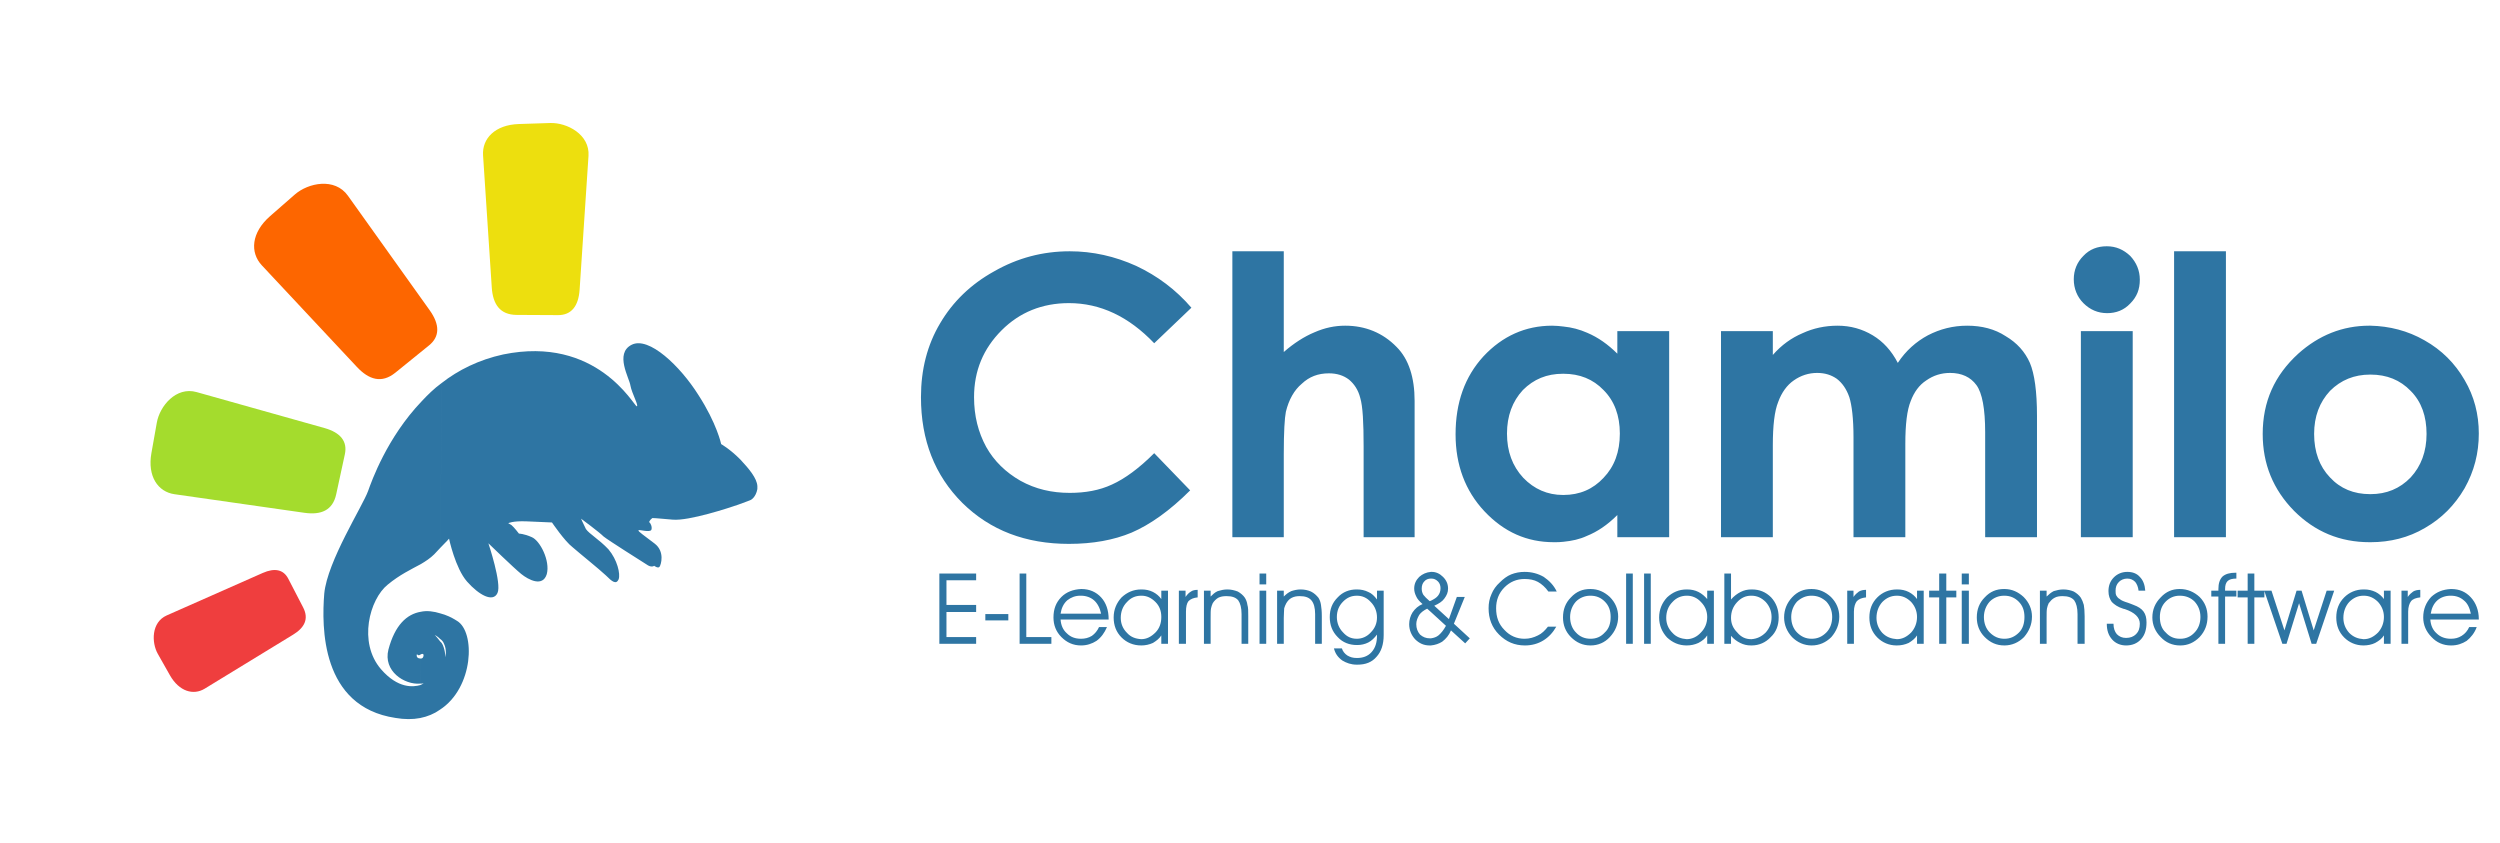
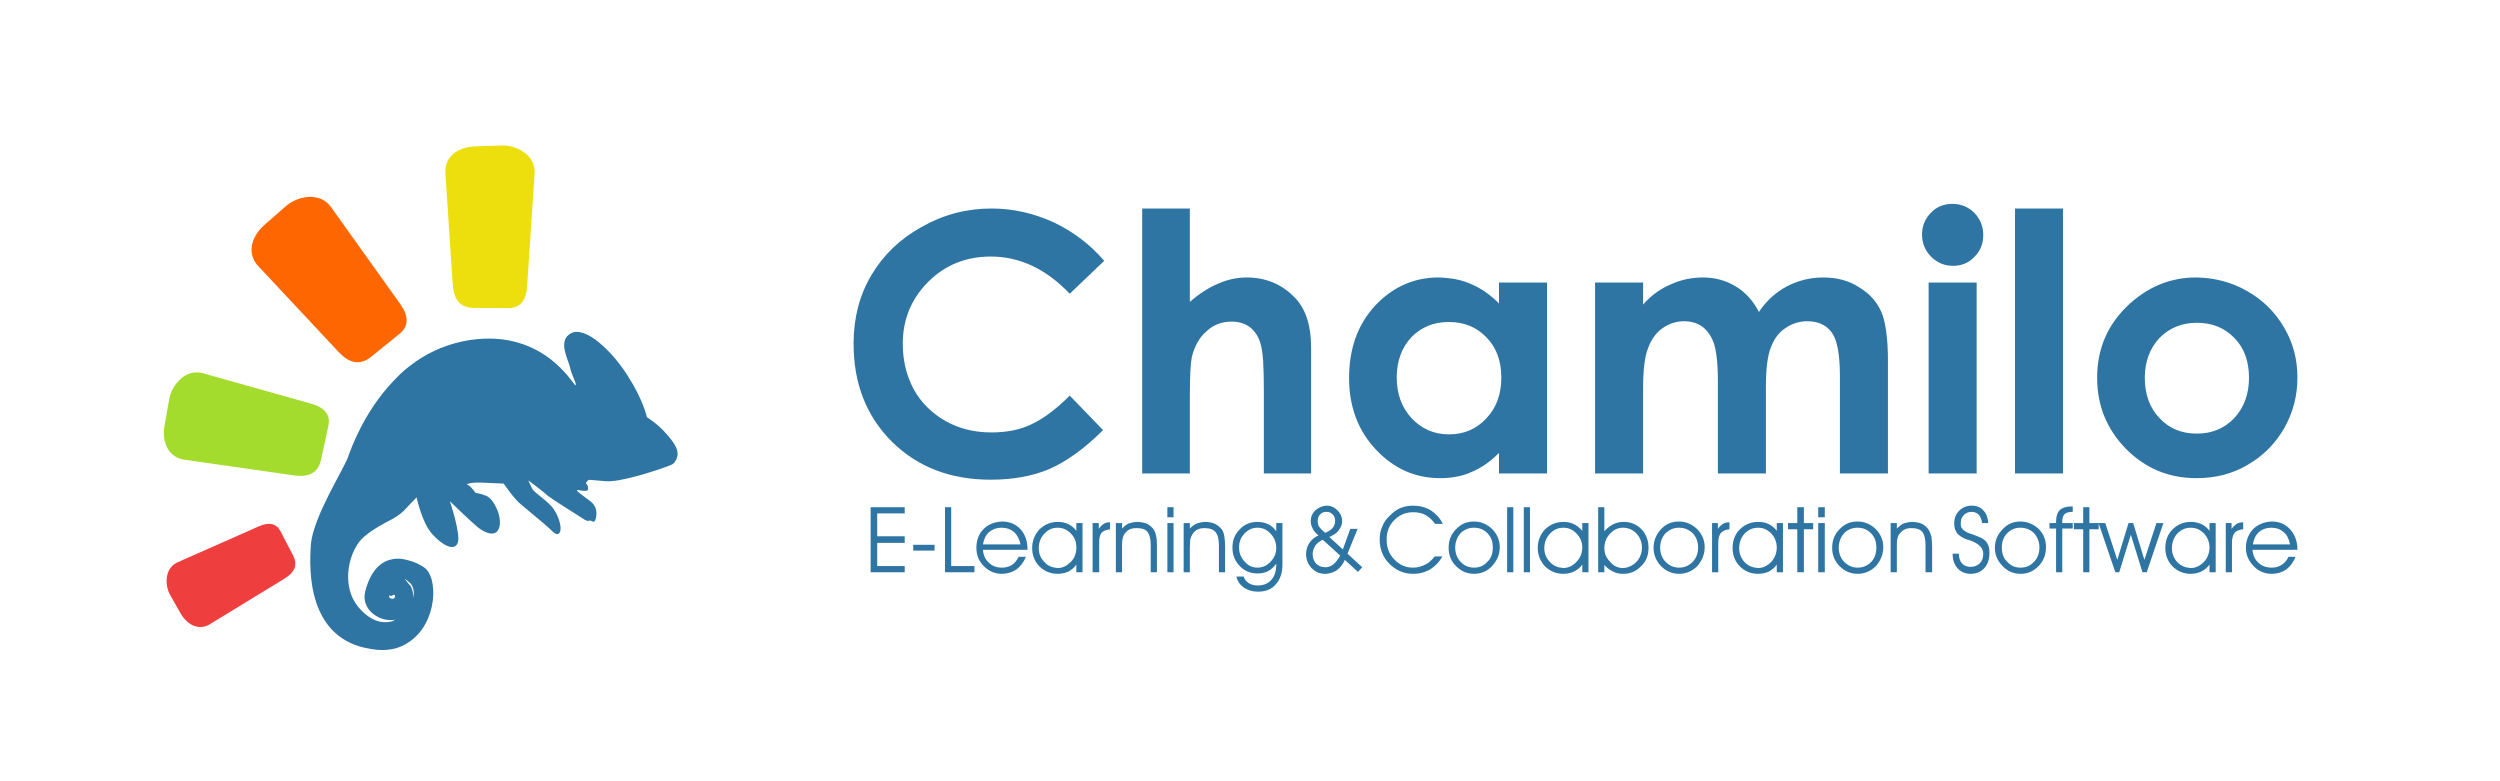
- <svg xmlns="http://www.w3.org/2000/svg" width="190" height="64" id="svg3034" version="1.1">
+ <svg xmlns="http://www.w3.org/2000/svg" width="205" height="64" id="svg3034" version="1.1">
  <defs id="defs3036" />
  <g id="layer1" transform="translate(0,-988.3622)">
    <rect style="opacity:0;fill:#008080;fill-opacity:1;stroke:none;stroke-width:0.182;stroke-linecap:round;stroke-miterlimit:4;stroke-dasharray:none;stroke-dashoffset:0;stroke-opacity:1" id="rect937" width="190" height="64" x="4.434662e-09" y="988.362" />
-     <g id="g916" transform="matrix(0.2249773,0,0,0.2249773,-20.19661,831.8881)">
+     <g id="g916" transform="matrix(0.2054653,0,0,0.2054653,-15.45284,848.8502)">
      <path style="fill:#2e75a3;fill-opacity:1;stroke-width:2.08" id="path3202" d="m 343.436,864.368 c 0,0 1.666,-0.821 2.18,-3.645 8.5e-4,-0.166 0.002,-0.333 0.003,-0.499 l 0.003,-0.499 c -0.153,-2.659 -2.798,-5.831 -5.773,-9.003 -3.473,-3.507 -6.456,-5.186 -6.456,-5.186 0,0 -1.46,-6.987 -7.729,-16.656 -6.101,-9.67 -16.69,-19.86 -22.522,-16.899 -5.834,2.961 -0.723,11.297 -0.403,13.792 0.486,2.66 2.956,6.994 2.126,6.99 -0.996,-0.171 -13.511,-23.999 -45.129,-17.511 -8.156,1.784 -15.156,5.241 -20.831,9.697 l -0.282,55.504 c 2.005,-1.984 2.84,-2.978 2.84,-2.978 0,0 2.111,9.983 6.078,14.491 3.967,4.506 8.774,7.19 10.287,3.873 1.512,-3.149 -3.073,-16.798 -3.073,-16.798 0,0 8.602,8.352 11.086,10.359 2.484,2.005 7.292,4.523 8.644,0.044 1.186,-4.48 -2.27,-11.31 -5.09,-12.487 -2.653,-1.178 -4.317,-1.187 -4.317,-1.187 0,0 -1.651,-2.169 -2.48,-2.839 -0.993,-0.671 -1.16,-0.669 -1.16,-0.669 0,0 1.5,-0.824 6.155,-0.634 4.819,0.191 8.642,0.377 8.642,0.377 0,0 4.291,6.336 6.94,8.343 2.483,2.173 8.94,7.357 11.257,9.528 2.151,2.172 3.475,3.177 4.316,1.351 0.675,-1.825 -0.465,-6.649 -3.439,-10.154 -3.141,-3.339 -6.456,-5.184 -7.613,-6.852 -0.986,-1.999 -1.644,-3.498 -1.644,-3.498 0,0 6.129,4.517 7.617,6.022 1.655,1.337 12.593,8.206 14.416,9.378 1.822,1.34 2.658,0.513 2.658,0.513 0,0 1.324,1.003 1.827,0.342 0.503,-0.663 1.855,-5.142 -1.623,-7.817 -3.643,-2.845 -5.798,-4.185 -5.463,-4.516 0.168,-0.33 3.82,0.851 4.322,-0.144 0.337,-0.828 -0.155,-2.159 -0.653,-2.495 -0.33,-0.503 1.006,-1.492 1.006,-1.492 0,0 1.329,0.007 6.813,0.534 5.483,0.527 19.304,-4.055 22.137,-5.039 2.83,-0.984 4.329,-1.64 4.329,-1.64 z m -105.094,70.921 c 11.509,-7.418 12.103,-26.36 5.805,-30.048 -1.823,-1.172 -3.647,-2.011 -5.64,-2.522 l -0.044,8.643 c 0.498,0.333 0.994,0.837 1.321,1.668 0.986,1.999 0.476,4.488 0.476,4.488 0,0 -0.15,-3.158 -1.305,-4.825 -0.166,-0.167 -0.331,-0.334 -0.497,-0.502 z m 0.561,-110.34 c -2.502,1.817 -4.674,3.965 -6.68,6.115 l -0.28,55.003 c 1.667,-0.988 3.168,-1.978 4.506,-3.3 0.836,-0.826 1.504,-1.654 2.173,-2.314 z m -7.224,113.13 c 2.497,-0.484 4.828,-1.471 6.663,-2.79 l 0.117,-23.098 c -0.99,-1.334 -1.818,-2.17 -1.818,-2.17 0,0 0.83,0.337 1.822,1.34 l 0.044,-8.643 c -2.158,-0.674 -4.484,-1.019 -6.646,-0.531 l -0.073,14.457 v 0 c 0.501,-0.33 1.332,-0.492 0.993,0.671 -0.17,0.665 -0.669,0.66 -1.002,0.66 v 0 l -0.043,8.474 c 0.333,0.002 0.83,0.004 1.164,-0.16 0,0 -0.335,0.331 -1.168,0.657 z m 0.544,-107.015 c -11.7,12.237 -16.929,27.001 -18.108,30.318 -1.855,5.142 -13.752,23.692 -14.806,34.654 -0.889,11.13 -1.191,38.215 24.059,42 2.989,0.514 5.816,0.527 8.311,0.04 l 0.057,-11.132 c -2.331,0.652 -7.488,1.291 -13.273,-5.385 -7.768,-9.013 -3.87,-23.617 2.307,-28.573 4.007,-3.303 7.84,-5.111 11.174,-6.922 l 0.28,-55.001 z m -0.362,71.121 -0.073,14.457 c -0.501,0.33 -0.834,0.329 -1.162,-0.172 -0.338,0.997 0.325,1.497 1.155,1.501 l -0.043,8.474 c -5.322,0.47 -12.613,-4.219 -10.747,-11.522 2.204,-8.295 6.213,-11.93 10.871,-12.739 z" />
      <g id="g3217" transform="matrix(0.7957713,0.00404718,-0.00404559,0.7954588,85.06961,540.0584)">
        <path style="fill:#eddf0e" id="rect3215" d="m 227.414,246.939 13.283,-0.497 c 7.13,-0.267 16.92,4.74 16.36,13.874 l -3.482,56.799 c -0.436,7.122 -3.506,10.89 -9.149,10.891 h -17.511 c -7.135,-10e-4 -10.136,-4.519 -10.641,-11.636 l -3.979,-56.054 c -0.503,-7.119 5,-12.998 15.119,-13.377 z" />
      </g>
      <g id="g3221" transform="matrix(0.6492242,-0.5259534,0.5261626,0.6489713,-183.4272,803.2688)">
        <path style="fill:#fd6600" id="path3223" d="m 364.994,242.27 13.283,-0.498 c 7.129,-0.267 16.919,4.74 16.36,13.874 l -3.481,56.799 c -0.437,7.122 -3.506,10.89 -9.149,10.89 l -17.511,0.001 c -7.135,-0.001 -10.136,-4.519 -10.64,-11.636 l -3.979,-56.054 c -0.506,-7.117 4.998,-12.998 15.117,-13.376 z" />
      </g>
      <g id="g3225" transform="matrix(0.1667821,-0.7707887,0.7710922,0.1667197,-177.0498,1171.156)">
        <path style="fill:#a4dc2d" id="path3227" d="m 485.005,307.459 13.284,-0.497 c 7.129,-0.267 16.92,4.739 16.36,13.874 l -3.481,56.8 c -0.436,7.121 -3.506,10.889 -9.149,10.89 h -17.512 c -7.135,0 -10.134,-4.519 -10.64,-11.636 l -3.978,-56.054 c -0.505,-7.117 4.999,-12.998 15.116,-13.377 z" />
      </g>
      <g id="g3229" transform="matrix(-0.2864266,-0.5530073,0.5532234,-0.2863119,68.02097,1374.434)">
        <path style="fill:#ef3e3e" id="path3231" d="m 584.441,445.677 13.283,-0.497 c 7.131,-0.266 16.921,4.741 16.36,13.874 l -3.48,56.8 c -0.438,7.121 -3.505,10.89 -9.149,10.89 h -17.511 c -7.134,0 -10.135,-4.518 -10.639,-11.635 l -3.98,-56.054 c -0.504,-7.118 4.999,-12.998 15.116,-13.378 z" />
      </g>
    </g>
-     <g id="g920" transform="matrix(0.1657037,0,0,0.1657037,5.271066,882.3197)" style="fill:#2e75a3;fill-opacity:1">
+     <g id="g920" transform="matrix(0.1657037,0,0,0.1657037,5.271066,880.3197)" style="fill:#2e75a3;fill-opacity:1">
      <path d="m 1055.442,888.635 v -22.046 c 7.283,0 13.418,-2.492 18.402,-7.667 4.793,-5.176 7.285,-11.887 7.285,-19.938 0,-8.053 -2.299,-14.762 -7.285,-19.748 -4.791,-4.984 -10.926,-7.476 -18.402,-7.476 v -22.43 c 8.627,0.191 17.061,2.301 24.73,6.709 7.859,4.41 13.994,10.545 18.404,18.212 4.408,7.479 6.518,15.721 6.518,24.539 0,9.012 -2.109,17.254 -6.518,25.115 -4.602,7.859 -10.545,13.803 -18.213,18.212 -7.476,4.408 -15.911,6.518 -24.921,6.518 z m 0,-99.306 v 22.43 h -0.193 c -7.285,0 -13.42,2.492 -18.404,7.478 -4.791,5.176 -7.283,11.693 -7.283,19.746 0,8.242 2.492,14.953 7.283,19.938 4.793,5.175 10.928,7.667 18.404,7.667 0,0 0,0 0.193,0 v 22.046 c -0.193,0 -0.193,0 -0.385,0 -13.611,0 -25.113,-4.793 -34.699,-14.378 -9.586,-9.777 -14.379,-21.47 -14.379,-35.273 0,-14.762 5.369,-26.84 16.297,-36.81 9.393,-8.435 20.32,-12.844 32.59,-12.844 0.191,0 0.383,0 0.576,0 z m -370.192,99.114 v -21.472 c 7.476,0 13.61,-2.684 18.403,-7.859 4.984,-5.176 7.477,-11.887 7.477,-20.322 0,-8.242 -2.492,-14.953 -7.477,-19.938 -4.793,-4.984 -10.927,-7.477 -18.403,-7.477 v -21.663 c 3.833,0.384 7.476,1.342 10.927,2.876 4.984,2.108 9.586,5.368 13.803,9.585 v -10.352 h 23.771 v 94.512 h -23.771 v -10.16 c -4.602,4.602 -9.201,7.667 -13.994,9.585 -3.26,1.535 -6.903,2.302 -10.736,2.685 z m 72.274,-96.621 h 23.771 v 10.928 c 4.025,-4.602 8.627,-7.86 13.611,-9.969 4.984,-2.301 10.354,-3.451 16.104,-3.451 5.943,0 11.311,1.533 16.104,4.409 4.793,2.876 8.627,7.093 11.504,12.653 3.643,-5.561 8.434,-9.777 13.803,-12.653 5.559,-2.876 11.502,-4.409 18.02,-4.409 6.711,0 12.654,1.533 17.639,4.793 5.176,3.066 8.818,7.093 11.119,12.27 2.107,4.983 3.258,13.037 3.258,24.347 v 55.595 h -23.771 v -48.118 c 0,-10.736 -1.342,-18.021 -4.025,-21.664 -2.683,-3.643 -6.711,-5.559 -12.078,-5.559 -4.025,0 -7.668,1.15 -10.928,3.452 -3.258,2.107 -5.559,5.367 -7.094,9.393 -1.725,4.219 -2.492,10.736 -2.492,19.746 v 42.751 h -23.771 v -45.817 c 0,-8.627 -0.768,-14.762 -1.916,-18.404 -1.344,-3.834 -3.26,-6.518 -5.752,-8.436 -2.492,-1.725 -5.367,-2.684 -9.01,-2.684 -3.836,0 -7.479,1.15 -10.736,3.452 -3.068,2.107 -5.561,5.559 -7.094,9.777 -1.725,4.217 -2.492,10.926 -2.492,19.938 v 42.175 h -23.771 v -94.515 z m 176.947,-38.918 c 4.219,0 7.67,1.534 10.736,4.41 2.875,3.067 4.41,6.709 4.41,10.928 0,4.408 -1.342,7.859 -4.41,10.927 -2.875,3.067 -6.518,4.409 -10.543,4.409 -4.219,0 -7.861,-1.533 -10.928,-4.601 -2.877,-2.876 -4.41,-6.71 -4.41,-10.928 0,-4.218 1.533,-7.86 4.41,-10.735 2.876,-3.068 6.518,-4.41 10.735,-4.41 z m -11.885,38.918 h 23.771 v 94.512 h -23.771 z m 42.75,-36.618 h 23.773 v 131.129 h -23.773 z m -450.709,25.881 -17.062,16.296 c -11.694,-12.27 -24.73,-18.404 -39.108,-18.404 -12.27,0 -22.622,4.218 -30.865,12.461 -8.436,8.436 -12.653,18.596 -12.653,30.674 0,8.627 1.917,16.104 5.56,22.812 3.643,6.52 9.011,11.695 15.721,15.529 6.901,3.833 14.378,5.558 22.621,5.558 7.094,0 13.611,-1.148 19.363,-3.833 5.942,-2.684 12.461,-7.477 19.362,-14.377 l 16.487,17.062 c -9.394,9.393 -18.404,15.721 -26.84,19.363 -8.243,3.449 -17.829,5.176 -28.756,5.176 -19.746,0 -36.042,-6.135 -48.887,-18.789 -12.653,-12.652 -18.979,-28.755 -18.979,-48.501 0,-12.653 2.875,-23.964 8.819,-33.933 5.751,-9.777 13.994,-17.829 24.73,-23.771 10.735,-6.135 22.238,-9.203 34.699,-9.203 10.544,0 20.705,2.301 30.482,6.71 9.778,4.601 18.212,10.927 25.306,19.17 z m 170.623,8.627 v 21.663 h -0.191 c -7.477,0 -13.42,2.493 -18.404,7.477 -4.793,5.176 -7.285,11.887 -7.285,19.938 0,8.244 2.492,14.953 7.477,20.322 4.984,5.175 11.119,7.859 18.213,7.859 0.191,0 0.191,0 0.191,0 v 21.472 c -1.342,0.191 -2.875,0.191 -4.408,0.191 -12.27,0 -22.814,-4.602 -31.825,-14.187 -8.818,-9.393 -13.229,-21.279 -13.229,-35.273 0,-14.57 4.217,-26.457 12.844,-35.851 8.627,-9.201 19.172,-13.994 31.442,-13.994 1.915,0 3.45,0.192 5.175,0.383 z m -151.836,-34.508 h 23.581 v 46.203 c 4.602,-4.026 9.395,-7.094 13.994,-9.011 4.793,-2.108 9.395,-3.067 14.188,-3.067 9.201,0 17.254,3.259 23.58,9.777 5.561,5.559 8.244,13.996 8.244,24.73 v 62.497 h -23.389 v -41.601 c 0,-10.928 -0.385,-18.404 -1.535,-22.238 -0.957,-3.834 -2.875,-6.518 -5.176,-8.436 -2.492,-1.917 -5.559,-2.875 -9.201,-2.875 -4.984,0 -9.012,1.534 -12.461,4.793 -3.451,2.875 -5.943,7.285 -7.285,12.844 -0.576,2.877 -0.959,9.203 -0.959,19.363 v 38.149 h -23.581 z" id="path2819" style="fill:#2e75a3;fill-opacity:1" />
      <path d="m 1092.249,935.988 v -3.068 0 c 1.918,0 3.451,-0.383 4.984,-1.342 1.535,-0.959 2.686,-2.301 3.451,-4.025 h 3.451 c -0.959,2.684 -2.684,4.793 -4.602,6.326 -2.107,1.342 -4.408,2.109 -7.092,2.109 z m 0,-11.887 v -2.684 h 9.203 c -0.576,-2.684 -1.533,-4.793 -3.26,-6.135 -1.533,-1.342 -3.451,-2.109 -5.943,-2.109 v -3.066 c 0.193,0 0.193,0 0.193,0 3.834,0 6.709,1.342 9.01,3.834 2.301,2.492 3.643,5.941 3.643,9.969 v 0.191 z m 0,-13.994 v 3.066 h -0.191 c -2.301,0 -4.408,0.768 -5.943,2.109 -1.725,1.533 -2.684,3.643 -3.066,6.135 h 9.201 v 2.684 h -9.393 c 0.191,2.684 1.15,4.793 2.875,6.326 1.727,1.725 4.025,2.492 6.518,2.492 v 3.068 c -3.449,0 -6.518,-1.344 -8.818,-3.836 -2.492,-2.492 -3.834,-5.559 -3.834,-9.01 0,-3.834 1.342,-6.9 3.643,-9.393 2.49,-2.299 5.365,-3.449 9.008,-3.641 z m -40.067,25.881 v -2.877 c 0.191,0 0.191,0 0.191,0 2.492,0 4.602,-1.15 6.518,-3.066 1.727,-1.918 2.686,-4.41 2.686,-7.094 0,-2.684 -0.959,-4.984 -2.686,-6.902 -1.916,-1.916 -4.025,-2.875 -6.518,-2.875 0,0 0,0 -0.191,0 v -2.875 c 0.191,0 0.191,0 0.383,0 1.918,0 3.451,0.383 5.176,1.15 1.535,0.766 2.877,1.916 3.834,3.258 v -3.834 h 3.068 v 24.348 h -3.068 v -3.834 c -0.957,1.533 -2.299,2.492 -4.025,3.451 -1.533,0.766 -3.451,1.148 -5.367,1.148 v 0 0.002 z m 20.514,-0.768 h -3.068 v -24.348 h 2.875 v 2.875 c 0.768,-1.148 1.727,-1.916 2.492,-2.492 0.959,-0.574 2.109,-0.766 3.26,-0.766 v 3.451 c -1.916,0.191 -3.451,0.766 -4.217,1.725 -0.768,0.959 -1.342,2.684 -1.342,4.793 z m -20.514,-24.921 v 2.875 c -2.492,0 -4.602,0.959 -6.518,2.875 -1.727,1.918 -2.686,4.41 -2.686,7.285 0,2.684 0.959,4.984 2.686,6.902 1.916,1.916 4.025,2.684 6.518,2.875 v 2.877 0 c -3.451,0 -6.518,-1.344 -8.818,-3.643 -2.492,-2.492 -3.643,-5.561 -3.643,-9.203 0,-3.642 1.15,-6.709 3.643,-9.201 2.301,-2.301 5.367,-3.642 8.818,-3.642 z m -45.435,3.642 v -2.877 l 8.244,24.156 h 1.916 l 5.752,-18.596 5.752,18.596 h 2.107 l 8.244,-24.348 h -3.451 l -5.943,18.213 -5.559,-18.213 h -2.301 l -5.559,18.213 -5.943,-18.213 h -3.26 v 0 3.069 0 0 z m 0,-2.877 v 2.877 h -4.602 v 21.279 h -3.066 v -21.279 h -4.602 v -3.068 h 4.602 v -7.859 h 3.066 v 7.859 h 4.602 v 0 z m -38.725,24.924 v -3.068 c 0,0 0,0 0.191,0 2.492,0 4.793,-0.959 6.518,-2.875 1.725,-1.727 2.684,-4.219 2.684,-7.094 0,-2.875 -0.959,-5.176 -2.684,-7.094 -1.725,-1.725 -4.025,-2.684 -6.709,-2.684 v -3.066 c 3.449,0 6.518,1.342 9.01,3.641 2.492,2.492 3.643,5.561 3.643,9.012 0,3.643 -1.15,6.709 -3.643,9.393 -2.492,2.492 -5.367,3.836 -8.818,3.836 -0.192,-10e-4 -0.192,-10e-4 -0.192,-10e-4 z m 20.703,-0.768 h -3.066 v -21.664 h -3.26 v -2.684 h 3.26 v -0.766 c 0,-2.494 0.574,-4.41 1.916,-5.752 1.344,-1.15 3.26,-1.727 5.943,-1.727 h 0.385 v 2.686 c -1.918,0 -3.26,0.383 -4.027,1.15 -0.766,0.766 -1.15,1.916 -1.15,3.643 v 0.766 h 5.178 v 2.684 h -5.178 v 21.664 z m -20.703,-25.113 v 3.066 h -0.193 c -2.492,0 -4.6,0.959 -6.326,2.684 -1.916,1.918 -2.684,4.41 -2.684,7.094 0,2.875 0.768,5.367 2.684,7.094 1.727,1.916 3.834,2.875 6.52,2.875 v 3.068 c -3.451,0 -6.52,-1.344 -8.82,-3.836 -2.492,-2.492 -3.834,-5.559 -3.834,-9.01 0,-3.643 1.342,-6.709 3.834,-9.201 2.492,-2.686 5.369,-3.834 8.627,-3.834 0.192,0 0.192,0 0.192,0 z m -80.52,25.881 v -3.068 0 c 2.684,0 4.793,-0.959 6.711,-2.875 1.725,-1.727 2.492,-4.219 2.492,-7.094 0,-2.875 -0.768,-5.176 -2.684,-7.094 -1.727,-1.725 -3.836,-2.684 -6.52,-2.684 v -3.066 c 3.451,0 6.326,1.342 8.818,3.641 2.492,2.492 3.836,5.561 3.836,9.012 0,3.643 -1.344,6.709 -3.643,9.393 -2.49,2.491 -5.558,3.835 -9.01,3.835 z m 16.295,-25.115 h 3.068 v 2.684 c 0.959,-0.957 2.109,-1.916 3.26,-2.492 1.342,-0.383 2.684,-0.766 4.408,-0.766 1.727,0 3.451,0.383 4.793,0.957 1.342,0.768 2.492,1.727 3.26,2.877 0.574,0.959 0.957,1.916 1.342,3.258 0.191,1.15 0.383,2.877 0.383,5.178 v 12.652 h -3.26 v -13.612 c 0,-2.875 -0.574,-4.984 -1.533,-6.326 -1.15,-1.342 -2.875,-1.918 -5.367,-1.918 -1.342,0 -2.684,0.191 -3.643,0.768 -1.15,0.574 -1.918,1.533 -2.684,2.492 -0.385,0.766 -0.576,1.533 -0.768,2.301 -0.191,0.957 -0.191,2.301 -0.191,4.408 v 11.887 h -3.068 z m 30.674,15.144 h 3.068 c 0,2.109 0.574,3.643 1.533,4.793 1.15,1.15 2.492,1.727 4.219,1.727 1.916,0 3.449,-0.576 4.6,-1.727 1.151,-1.151 1.727,-2.684 1.727,-4.793 0,-2.875 -2.301,-5.176 -6.902,-6.709 -0.383,0 -0.574,-0.191 -0.768,-0.191 -2.492,-0.768 -4.025,-1.918 -5.176,-3.068 -0.959,-1.342 -1.533,-2.875 -1.533,-4.984 0,-2.492 0.768,-4.6 2.492,-6.326 1.533,-1.533 3.643,-2.492 6.135,-2.492 2.492,0 4.41,0.768 5.752,2.301 1.533,1.533 2.301,3.643 2.492,6.326 h -3.068 c -0.191,-1.725 -0.766,-3.066 -1.533,-4.025 -0.959,-0.959 -2.109,-1.533 -3.643,-1.533 -1.534,0 -2.875,0.574 -3.834,1.533 -1.15,1.15 -1.533,2.492 -1.533,4.025 0,0.959 0,1.533 0.383,2.301 0.383,0.576 0.768,1.15 1.533,1.533 0.576,0.576 1.918,1.15 3.834,1.727 1.15,0.383 1.918,0.766 2.492,0.957 2.109,0.768 3.643,1.727 4.602,3.068 0.959,1.341 1.342,2.875 1.342,4.984 0,3.26 -0.766,5.752 -2.492,7.668 -1.725,1.918 -4.025,2.877 -6.9,2.877 -2.494,0 -4.793,-0.959 -6.328,-2.686 -1.725,-1.916 -2.492,-4.217 -2.492,-7.283 v -0.003 z m -46.969,-15.91 v 3.066 c -0.191,0 -0.191,0 -0.191,0 -2.492,0 -4.793,0.959 -6.518,2.684 -1.727,1.918 -2.684,4.41 -2.684,7.094 0,2.875 0.957,5.367 2.684,7.094 1.916,1.916 4.025,2.875 6.709,2.875 v 3.068 c -3.643,0 -6.518,-1.344 -9.01,-3.836 -2.492,-2.492 -3.643,-5.559 -3.643,-9.01 0,-3.643 1.15,-6.709 3.643,-9.201 2.492,-2.686 5.367,-3.834 8.818,-3.834 10e-4,0 10e-4,0 0.192,0 z m -49.269,25.881 v -2.877 0 c 2.492,0 4.602,-1.15 6.52,-3.066 1.725,-1.918 2.684,-4.41 2.684,-7.094 0,-2.684 -0.959,-4.984 -2.684,-6.902 -1.918,-1.916 -4.027,-2.875 -6.52,-2.875 v 0 -2.875 c 0,0 0,0 0.191,0 1.918,0 3.643,0.383 5.178,1.15 1.533,0.766 2.875,1.916 3.834,3.258 v -3.834 h 3.066 v 24.348 h -3.066 v -3.834 c -0.959,1.533 -2.301,2.492 -3.834,3.451 -1.727,0.766 -3.451,1.148 -5.369,1.148 v 0 z m 19.363,-0.768 v -21.279 h -4.602 v -3.068 h 4.602 v -7.859 h 3.26 v 7.859 h 4.6 v 3.068 h -4.6 v 21.279 z m 13.612,-27.222 h -3.26 v -4.984 h 3.26 z m -3.26,27.222 v -24.348 h 3.26 v 24.348 z m -29.715,-24.921 v 2.875 c -2.684,0 -4.793,0.959 -6.709,2.875 -1.727,1.918 -2.684,4.41 -2.684,7.285 0,2.684 0.957,4.984 2.684,6.902 1.916,1.916 4.025,2.684 6.709,2.875 v 2.877 h -0.191 c -3.451,0 -6.518,-1.344 -8.818,-3.643 -2.492,-2.492 -3.643,-5.561 -3.643,-9.203 0,-3.642 1.15,-6.709 3.643,-9.201 2.3,-2.301 5.366,-3.642 9.009,-3.642 z m -39.109,25.689 v -3.068 0 c 2.686,0 4.793,-0.959 6.711,-2.875 1.725,-1.727 2.684,-4.219 2.684,-7.094 0,-2.875 -0.959,-5.176 -2.684,-7.094 -1.918,-1.725 -4.025,-2.684 -6.711,-2.684 v -3.066 c 3.451,0 6.328,1.342 8.82,3.641 2.492,2.492 3.834,5.561 3.834,9.012 0,3.643 -1.342,6.709 -3.643,9.393 -2.492,2.491 -5.56,3.835 -9.011,3.835 z m 19.363,-0.768 h -3.066 v -24.348 h 2.875 v 2.875 c 0.768,-1.148 1.725,-1.916 2.492,-2.492 0.959,-0.574 2.109,-0.766 3.26,-0.766 v 3.451 c -1.918,0.191 -3.26,0.766 -4.219,1.725 -0.766,0.959 -1.342,2.684 -1.342,4.793 z m -19.362,-25.113 v 3.066 h -0.193 c -2.492,0 -4.6,0.959 -6.518,2.684 -1.725,1.918 -2.684,4.41 -2.684,7.094 0,2.875 0.959,5.367 2.684,7.094 1.918,1.916 4.025,2.875 6.711,2.875 v 3.068 c -3.451,0 -6.52,-1.344 -9.012,-3.836 -2.301,-2.492 -3.643,-5.559 -3.643,-9.01 0,-3.643 1.342,-6.709 3.643,-9.201 2.492,-2.686 5.369,-3.834 8.818,-3.834 z m -27.607,25.881 v -2.877 c 2.492,-0.191 4.602,-1.15 6.518,-3.066 1.727,-1.918 2.686,-4.219 2.686,-7.094 0,-2.684 -0.959,-4.984 -2.686,-6.902 -1.916,-1.916 -4.025,-2.875 -6.518,-2.875 v -2.875 h 0.191 c 3.451,0 6.326,1.15 8.818,3.643 2.301,2.492 3.451,5.559 3.451,9.201 0,3.642 -1.15,6.711 -3.643,9.01 -2.299,2.491 -5.366,3.835 -8.817,3.835 z m 0,-25.689 v 2.875 c 0,0 0,0 -0.191,0 -2.492,0 -4.602,0.959 -6.518,3.068 -1.727,1.916 -2.686,4.217 -2.686,7.092 0,2.684 0.959,4.793 2.877,6.711 1.725,2.107 3.834,3.066 6.326,3.066 0,0 0,0 0.191,0 v 2.877 c -0.191,0 -0.191,0 -0.191,0 -1.918,0 -3.451,-0.385 -4.984,-1.15 -1.533,-0.768 -2.875,-1.727 -4.219,-3.26 v 3.643 h -3.066 v -32.207 h 3.066 v 10.16 1.725 c 1.344,-1.533 2.877,-2.684 4.41,-3.449 1.534,-0.769 3.069,-1.151 4.985,-1.151 z m -29.715,25.689 v -2.877 0 c 2.492,0 4.793,-1.15 6.518,-3.066 1.918,-1.918 2.877,-4.41 2.877,-7.094 0,-2.684 -0.959,-4.984 -2.877,-6.902 -1.725,-1.916 -4.025,-2.875 -6.326,-2.875 h -0.192 v -2.875 h 0.191 c 1.918,0 3.643,0.383 5.176,1.15 1.535,0.766 2.877,1.916 4.027,3.258 v -3.834 h 3.066 v 24.348 h -3.066 v -3.834 c -0.959,1.533 -2.301,2.492 -4.027,3.451 -1.725,0.766 -3.449,1.148 -5.367,1.148 z m 0,-25.689 v 2.875 c -2.492,0 -4.793,0.959 -6.518,2.875 -1.918,1.918 -2.877,4.41 -2.877,7.285 0,2.684 0.959,4.984 2.877,6.902 1.725,1.916 4.025,2.684 6.518,2.875 v 2.877 0 c -3.643,0 -6.518,-1.344 -9.01,-3.643 -2.301,-2.492 -3.643,-5.561 -3.643,-9.203 0,-3.642 1.342,-6.709 3.643,-9.201 2.493,-2.301 5.368,-3.642 9.01,-3.642 z m -44.094,25.689 v -3.068 0 c 2.684,0 4.793,-0.959 6.518,-2.875 1.918,-1.727 2.686,-4.219 2.686,-7.094 0,-2.875 -0.768,-5.176 -2.686,-7.094 -1.725,-1.725 -3.834,-2.684 -6.518,-2.684 v -3.066 c 3.451,0 6.326,1.342 8.818,3.641 2.492,2.492 3.834,5.561 3.834,9.012 0,3.643 -1.342,6.709 -3.834,9.393 -2.3,2.491 -5.366,3.835 -8.818,3.835 z m 16.295,-0.768 v -32.207 h 3.068 v 32.207 z m 8.245,0 v -32.207 h 3.068 v 32.207 z m -24.54,-25.113 v 3.066 c -0.191,0 -0.191,0 -0.191,0 -2.492,0 -4.792,0.959 -6.517,2.684 -1.727,1.918 -2.684,4.41 -2.684,7.094 0,2.875 0.957,5.367 2.684,7.094 1.725,1.916 4.025,2.875 6.708,2.875 v 3.068 c -3.643,0 -6.517,-1.344 -9.009,-3.836 -2.492,-2.492 -3.642,-5.559 -3.642,-9.01 0,-3.643 1.15,-6.709 3.642,-9.201 2.492,-2.686 5.367,-3.834 8.818,-3.834 0,0 0,0 0.191,0 z m -73.231,25.881 v -3.26 c 1.342,-0.191 2.492,-0.576 3.451,-1.342 1.15,-0.959 2.299,-2.301 3.449,-4.41 l -6.9,-6.326 v -5.176 c 1.533,-0.768 2.492,-1.342 3.258,-2.301 0.768,-0.959 1.15,-2.109 1.15,-3.451 0,-1.15 -0.383,-2.301 -1.15,-3.066 -0.957,-0.959 -1.916,-1.342 -3.066,-1.342 0,0 0,0 -0.191,0 v -3.068 c 0.191,0 0.191,0 0.383,0 1.918,0 3.643,0.768 5.176,2.301 1.535,1.533 2.301,3.26 2.301,5.367 0,1.727 -0.574,3.068 -1.725,4.602 -0.959,1.342 -2.492,2.301 -4.602,3.26 l 6.711,6.135 3.641,-10.162 h 3.643 l -4.984,12.27 7.285,6.711 -2.107,2.301 -6.52,-5.943 c -0.957,2.301 -2.301,3.834 -4.025,5.176 -1.533,0.959 -3.26,1.533 -5.176,1.725 v 0 -10e-4 z m 53.869,-24.732 c -1.342,-1.916 -3.066,-3.449 -4.791,-4.408 -1.727,-0.959 -3.836,-1.342 -6.135,-1.342 -3.643,0 -6.711,1.342 -9.203,3.834 -2.684,2.684 -3.834,5.943 -3.834,9.586 0,4.025 1.15,7.285 3.834,9.969 2.492,2.684 5.561,4.025 9.203,4.025 2.299,0 4.217,-0.574 6.135,-1.533 1.725,-0.768 3.258,-2.301 4.6,-4.025 h 3.834 c -1.533,2.684 -3.449,4.791 -5.941,6.326 -2.492,1.533 -5.369,2.301 -8.436,2.301 -4.793,0 -8.627,-1.727 -11.887,-4.986 -3.26,-3.258 -4.793,-7.283 -4.793,-12.076 0,-2.301 0.385,-4.41 1.342,-6.52 0.768,-1.916 2.109,-3.834 3.834,-5.367 1.535,-1.533 3.26,-2.875 5.178,-3.643 1.916,-0.768 4.025,-1.15 6.135,-1.15 3.258,0 6.135,0.768 8.818,2.301 2.492,1.725 4.602,3.834 5.943,6.709 h -3.836 z m -53.869,-9.01 v 3.068 c -1.15,0 -2.301,0.383 -3.068,1.342 -0.766,0.766 -1.15,1.916 -1.15,3.258 0,0.959 0.191,1.918 0.768,2.877 0.574,0.766 1.533,1.725 2.875,2.875 0.191,0 0.385,-0.191 0.576,-0.191 v 5.176 l -1.727,-1.533 c -1.533,0.768 -2.875,1.725 -3.643,2.875 -0.766,1.342 -1.342,2.684 -1.342,4.219 0,1.916 0.576,3.449 1.727,4.793 1.342,1.148 2.684,1.725 4.6,1.725 0.193,0 0.385,0 0.385,0 v 3.26 c -0.191,0 -0.385,0 -0.576,0 -2.684,0 -4.793,-0.959 -6.709,-2.877 -1.727,-1.916 -2.684,-4.217 -2.684,-6.9 0,-1.918 0.574,-3.834 1.533,-5.369 1.15,-1.725 2.684,-3.066 4.602,-3.834 -1.535,-1.342 -2.492,-2.492 -2.877,-3.451 -0.574,-1.15 -0.957,-2.299 -0.957,-3.643 0,-2.107 0.766,-3.834 2.299,-5.367 1.534,-1.344 3.258,-2.112 5.368,-2.303 z m -33.934,42.56 v -3.068 0 c 2.684,0 4.984,-0.766 6.711,-2.684 1.725,-1.918 2.492,-4.41 2.492,-7.477 v -0.576 c -1.15,1.535 -2.492,2.877 -4.027,3.643 -1.533,0.768 -3.258,1.15 -4.984,1.15 -0.191,0 -0.191,0 -0.191,0 v -2.875 0 c 2.301,0 4.602,-0.959 6.326,-2.875 1.918,-1.918 2.877,-4.219 2.877,-6.902 0,-2.683 -0.959,-5.176 -2.877,-7.094 -1.725,-1.916 -3.834,-2.875 -6.326,-2.875 v 0 -2.875 c 1.918,0 3.643,0.383 5.176,1.15 1.535,0.574 2.877,1.916 4.027,3.449 v -4.025 h 3.066 v 20.322 c 0,4.408 -1.15,7.668 -3.258,9.969 -2.109,2.492 -4.986,3.643 -8.82,3.643 z m 0,-34.507 v 2.875 c -2.684,0 -4.602,0.959 -6.326,2.684 -1.916,1.918 -2.875,4.219 -2.875,7.094 0,2.684 0.959,5.176 2.875,7.094 1.727,1.916 3.643,2.875 6.326,2.875 v 2.875 c -3.451,0 -6.518,-1.15 -8.818,-3.643 -2.492,-2.492 -3.643,-5.559 -3.643,-9.201 0,-3.642 1.15,-6.518 3.643,-9.01 2.301,-2.492 5.367,-3.643 8.627,-3.643 0,0 0,0 0.191,0 z m 0,31.439 v 3.068 c -2.684,0 -4.793,-0.768 -6.709,-1.918 -2.109,-1.533 -3.26,-3.26 -3.834,-5.559 h 3.643 c 0.383,1.342 1.342,2.492 2.492,3.258 1.342,0.768 2.492,1.151 4.408,1.151 z m -98.923,-5.75 v -2.877 0 c 2.492,0 4.602,-1.15 6.519,-3.066 1.917,-1.918 2.684,-4.41 2.684,-7.094 0,-2.684 -0.767,-4.984 -2.684,-6.902 -1.917,-1.916 -4.026,-2.875 -6.326,-2.875 -0.192,0 -0.192,0 -0.192,0 v -2.875 h 0.192 c 1.917,0 3.643,0.383 5.176,1.15 1.534,0.766 2.876,1.916 3.834,3.258 v -3.834 h 3.067 v 24.348 h -3.067 v -3.834 c -0.958,1.533 -2.3,2.492 -3.834,3.451 -1.726,0.766 -3.45,1.148 -5.368,1.148 v 0 0.002 z m 20.514,-0.768 h -3.26 v -24.348 h 3.067 v 2.875 c 0.768,-1.148 1.534,-1.916 2.492,-2.492 0.768,-0.574 1.918,-0.766 3.067,-0.766 v 3.451 c -1.917,0.191 -3.259,0.766 -4.217,1.725 -0.768,0.959 -1.15,2.684 -1.15,4.793 v 14.762 z m 8.243,-24.347 h 3.067 v 2.684 c 0.959,-0.957 1.917,-1.916 3.259,-2.492 1.343,-0.383 2.685,-0.766 4.41,-0.766 1.725,0 3.259,0.383 4.792,0.957 1.343,0.768 2.492,1.727 3.26,2.877 0.575,0.959 0.958,1.916 1.149,3.258 0.384,1.15 0.384,2.877 0.384,5.178 v 12.652 h -3.067 v -13.612 c 0,-2.875 -0.575,-4.984 -1.533,-6.326 -1.15,-1.342 -2.876,-1.918 -5.368,-1.918 -1.534,0 -2.684,0.191 -3.834,0.768 -0.959,0.574 -1.917,1.533 -2.492,2.492 -0.384,0.766 -0.575,1.533 -0.768,2.301 -0.191,0.957 -0.191,2.301 -0.191,4.408 v 11.887 h -3.067 v -24.348 z m 28.564,-2.875 h -3.066 v -4.984 h 3.066 z m -3.066,27.222 v -24.348 h 3.066 v 24.348 z m 8.053,-24.347 h 3.066 v 2.684 c 0.959,-0.957 2.109,-1.916 3.451,-2.492 1.15,-0.383 2.684,-0.766 4.217,-0.766 1.918,0 3.451,0.383 4.793,0.957 1.533,0.768 2.492,1.727 3.451,2.877 0.574,0.959 0.959,1.916 1.15,3.258 0.191,1.15 0.383,2.877 0.383,5.178 v 12.652 h -3.066 v -13.612 c 0,-2.875 -0.576,-4.984 -1.727,-6.326 -1.151,-1.342 -2.875,-1.918 -5.367,-1.918 -1.342,0 -2.492,0.191 -3.643,0.768 -1.15,0.574 -1.918,1.533 -2.492,2.492 -0.383,0.766 -0.768,1.533 -0.959,2.301 0,0.957 -0.191,2.301 -0.191,4.408 v 11.887 h -3.066 z m -62.308,-0.574 v 2.875 c -2.684,0 -4.792,0.959 -6.518,2.875 -1.917,1.918 -2.876,4.41 -2.876,7.285 0,2.684 0.959,4.984 2.876,6.902 1.726,1.916 3.834,2.684 6.518,2.875 v 2.877 0 c -3.642,0 -6.709,-1.344 -9.01,-3.643 -2.492,-2.492 -3.643,-5.561 -3.643,-9.203 0,-3.642 1.342,-6.709 3.643,-9.201 2.493,-2.301 5.369,-3.642 9.01,-3.642 z m -27.605,25.689 v -3.068 0 c 1.725,0 3.45,-0.383 4.984,-1.342 1.342,-0.959 2.492,-2.301 3.259,-4.025 h 3.643 c -1.15,2.684 -2.684,4.793 -4.793,6.326 -2.108,1.342 -4.409,2.107 -7.093,2.107 v 0 0 z m 0,-11.887 v -2.684 h 9.202 c -0.575,-2.686 -1.726,-4.793 -3.26,-6.135 -1.533,-1.342 -3.643,-2.109 -5.942,-2.109 v -3.068 c 0,0 0,0 0.191,0 3.643,0 6.71,1.344 9.011,3.836 2.3,2.492 3.45,5.941 3.45,9.969 v 0.191 z m -61.732,-6.711 h 13.612 v 3.26 h -13.612 v 11.502 h 13.612 v 3.068 h -16.871 v -32.207 h 16.871 v 3.066 h -13.612 z m 61.732,-7.283 v 3.066 c -0.192,0 -0.192,0 -0.384,0 -2.301,0 -4.218,0.768 -5.943,2.109 -1.725,1.533 -2.684,3.643 -3.067,6.135 h 9.395 v 2.684 h -9.395 c 0.192,2.684 1.15,4.793 2.876,6.326 1.726,1.725 3.834,2.492 6.519,2.492 v 3.068 c -3.643,0 -6.519,-1.344 -9.011,-3.836 -2.492,-2.492 -3.643,-5.559 -3.643,-9.01 0,-3.834 1.15,-6.9 3.643,-9.395 2.3,-2.297 5.367,-3.447 9.01,-3.639 z m -33.359,11.502 v 2.875 h -10.544 v -2.875 z m 19.747,13.611 h -14.57 v -32.207 h 3.067 v 29.139 h 11.503 z" id="path2913" style="fill:#2e75a3;fill-opacity:1" />
    </g>
    <rect style="opacity:0;fill:#ff2a2a;fill-opacity:1;stroke:none;stroke-width:0.988;stroke-linecap:round;stroke-miterlimit:4;stroke-dasharray:none;stroke-dashoffset:0;stroke-opacity:1" id="rect864" width="69" height="64" x="4.434662e-09" y="988.362" />
  </g>
</svg>
